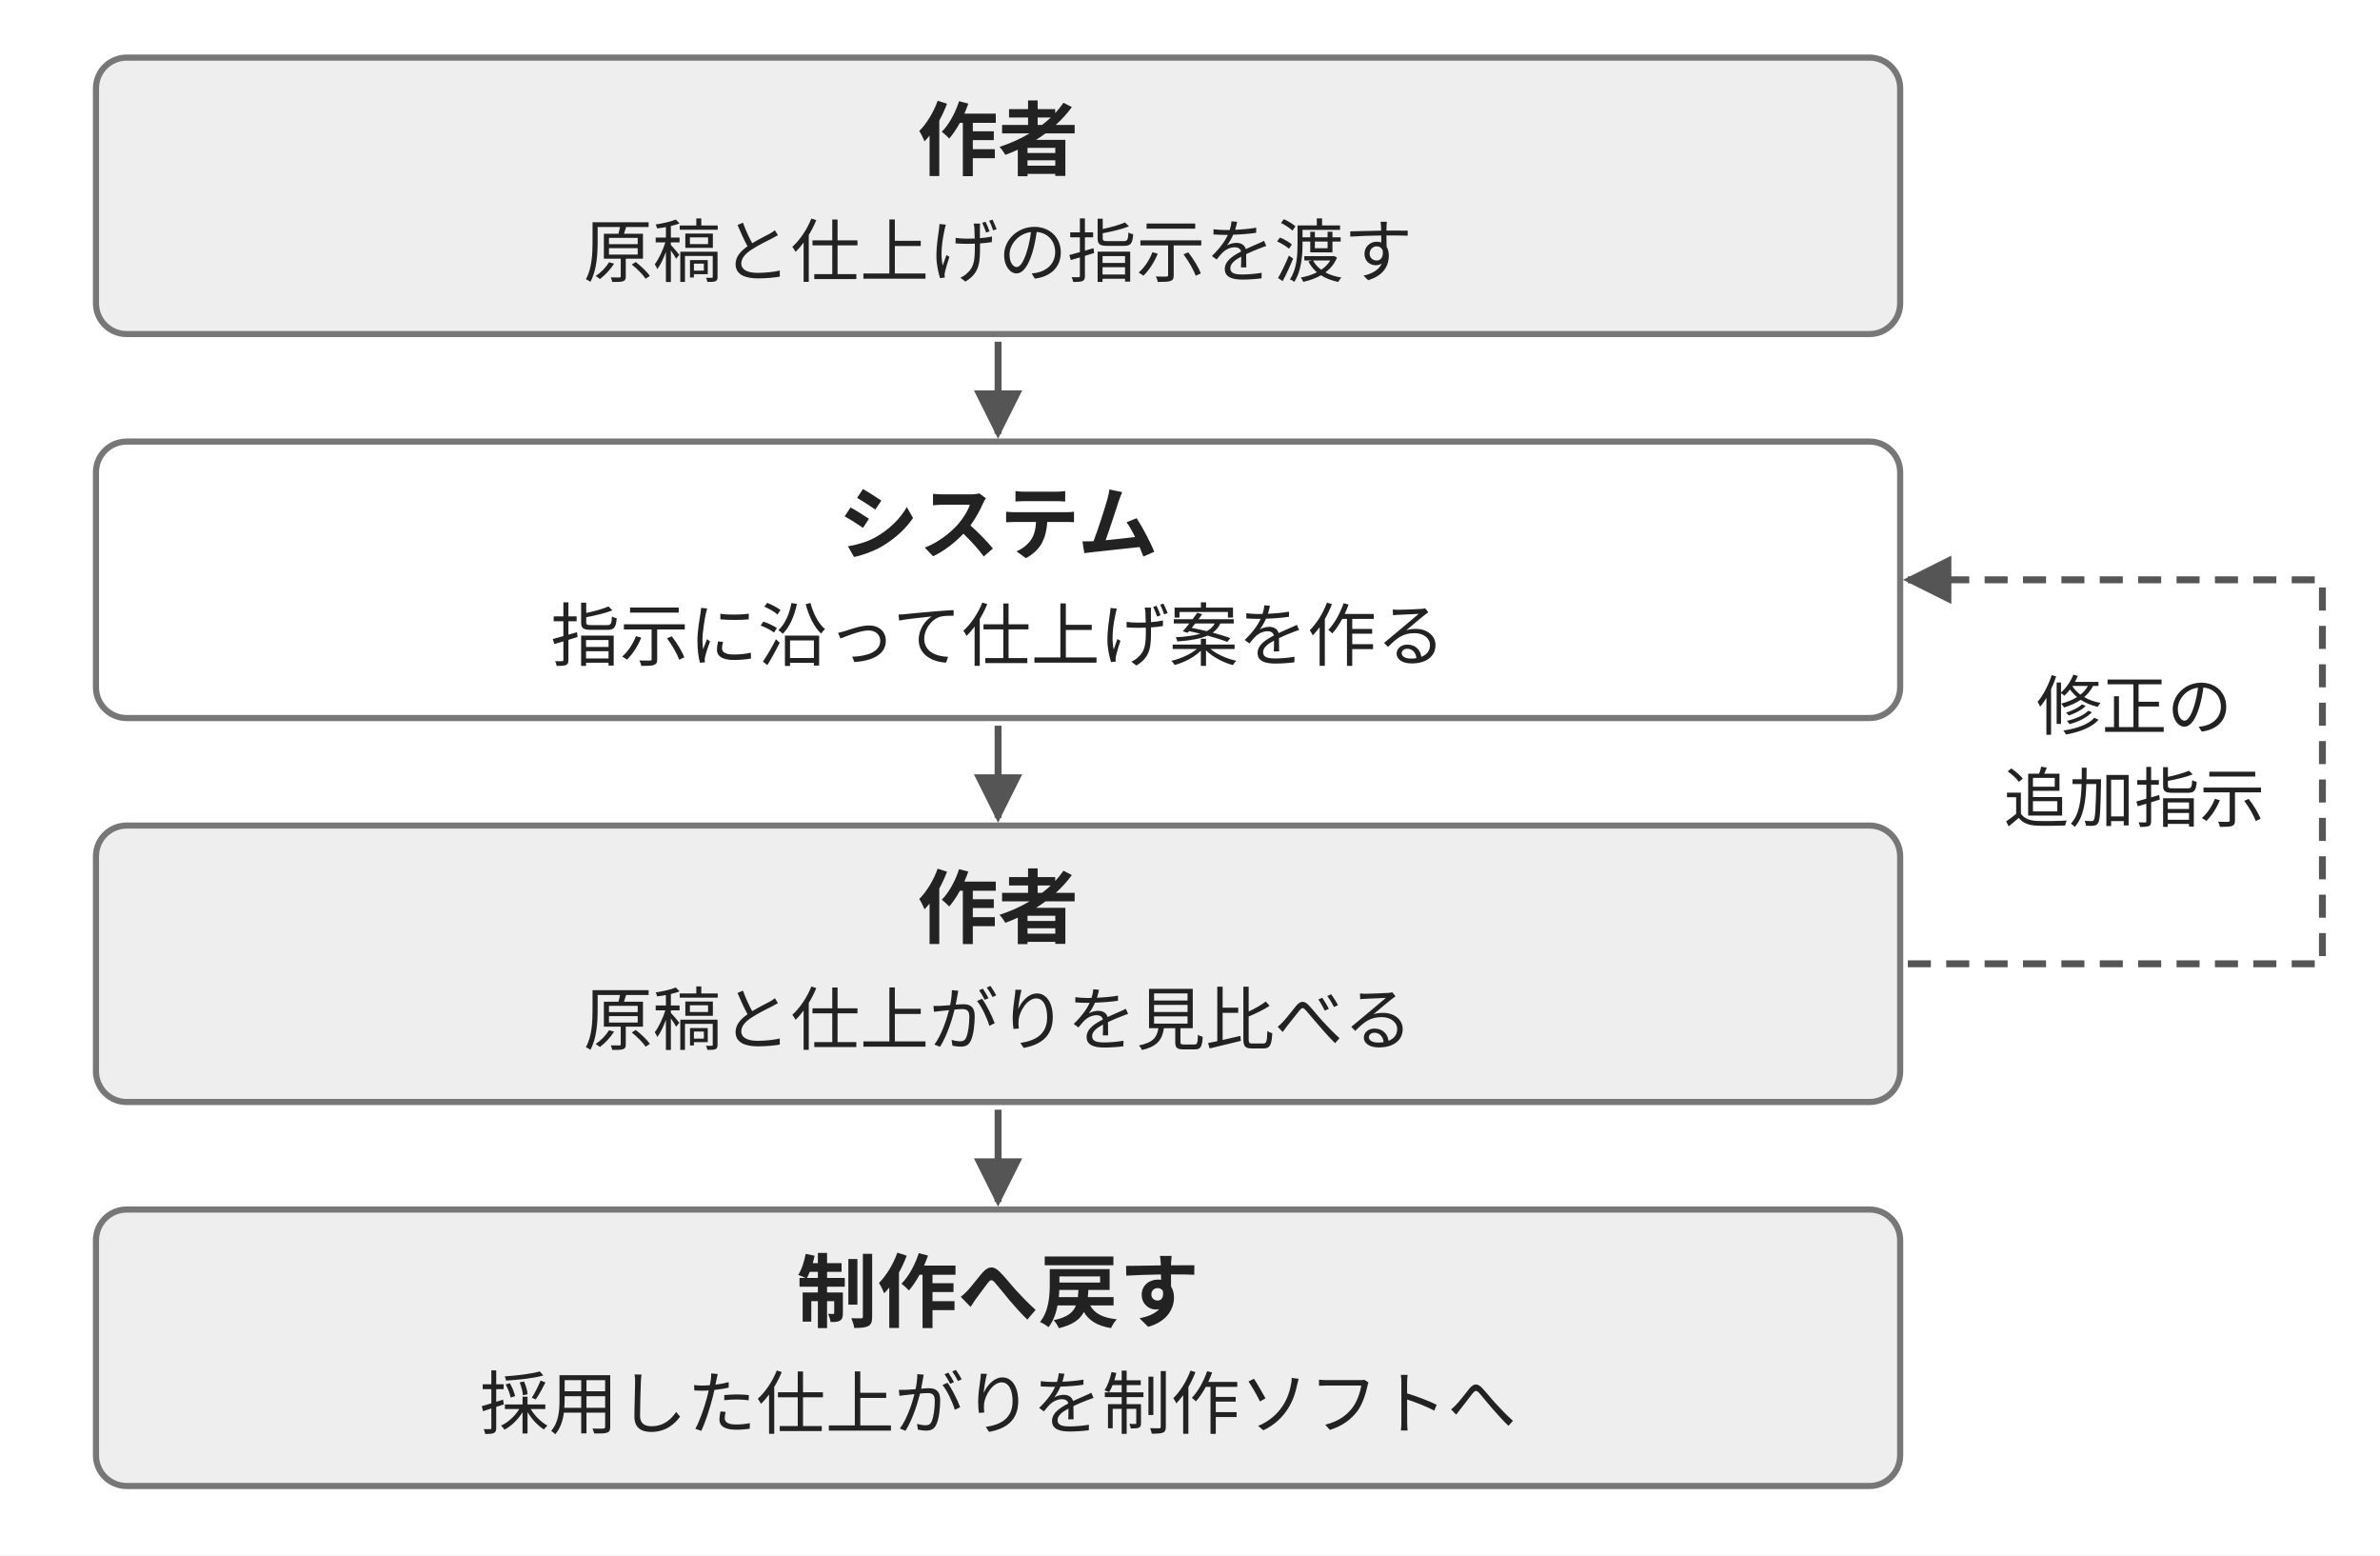
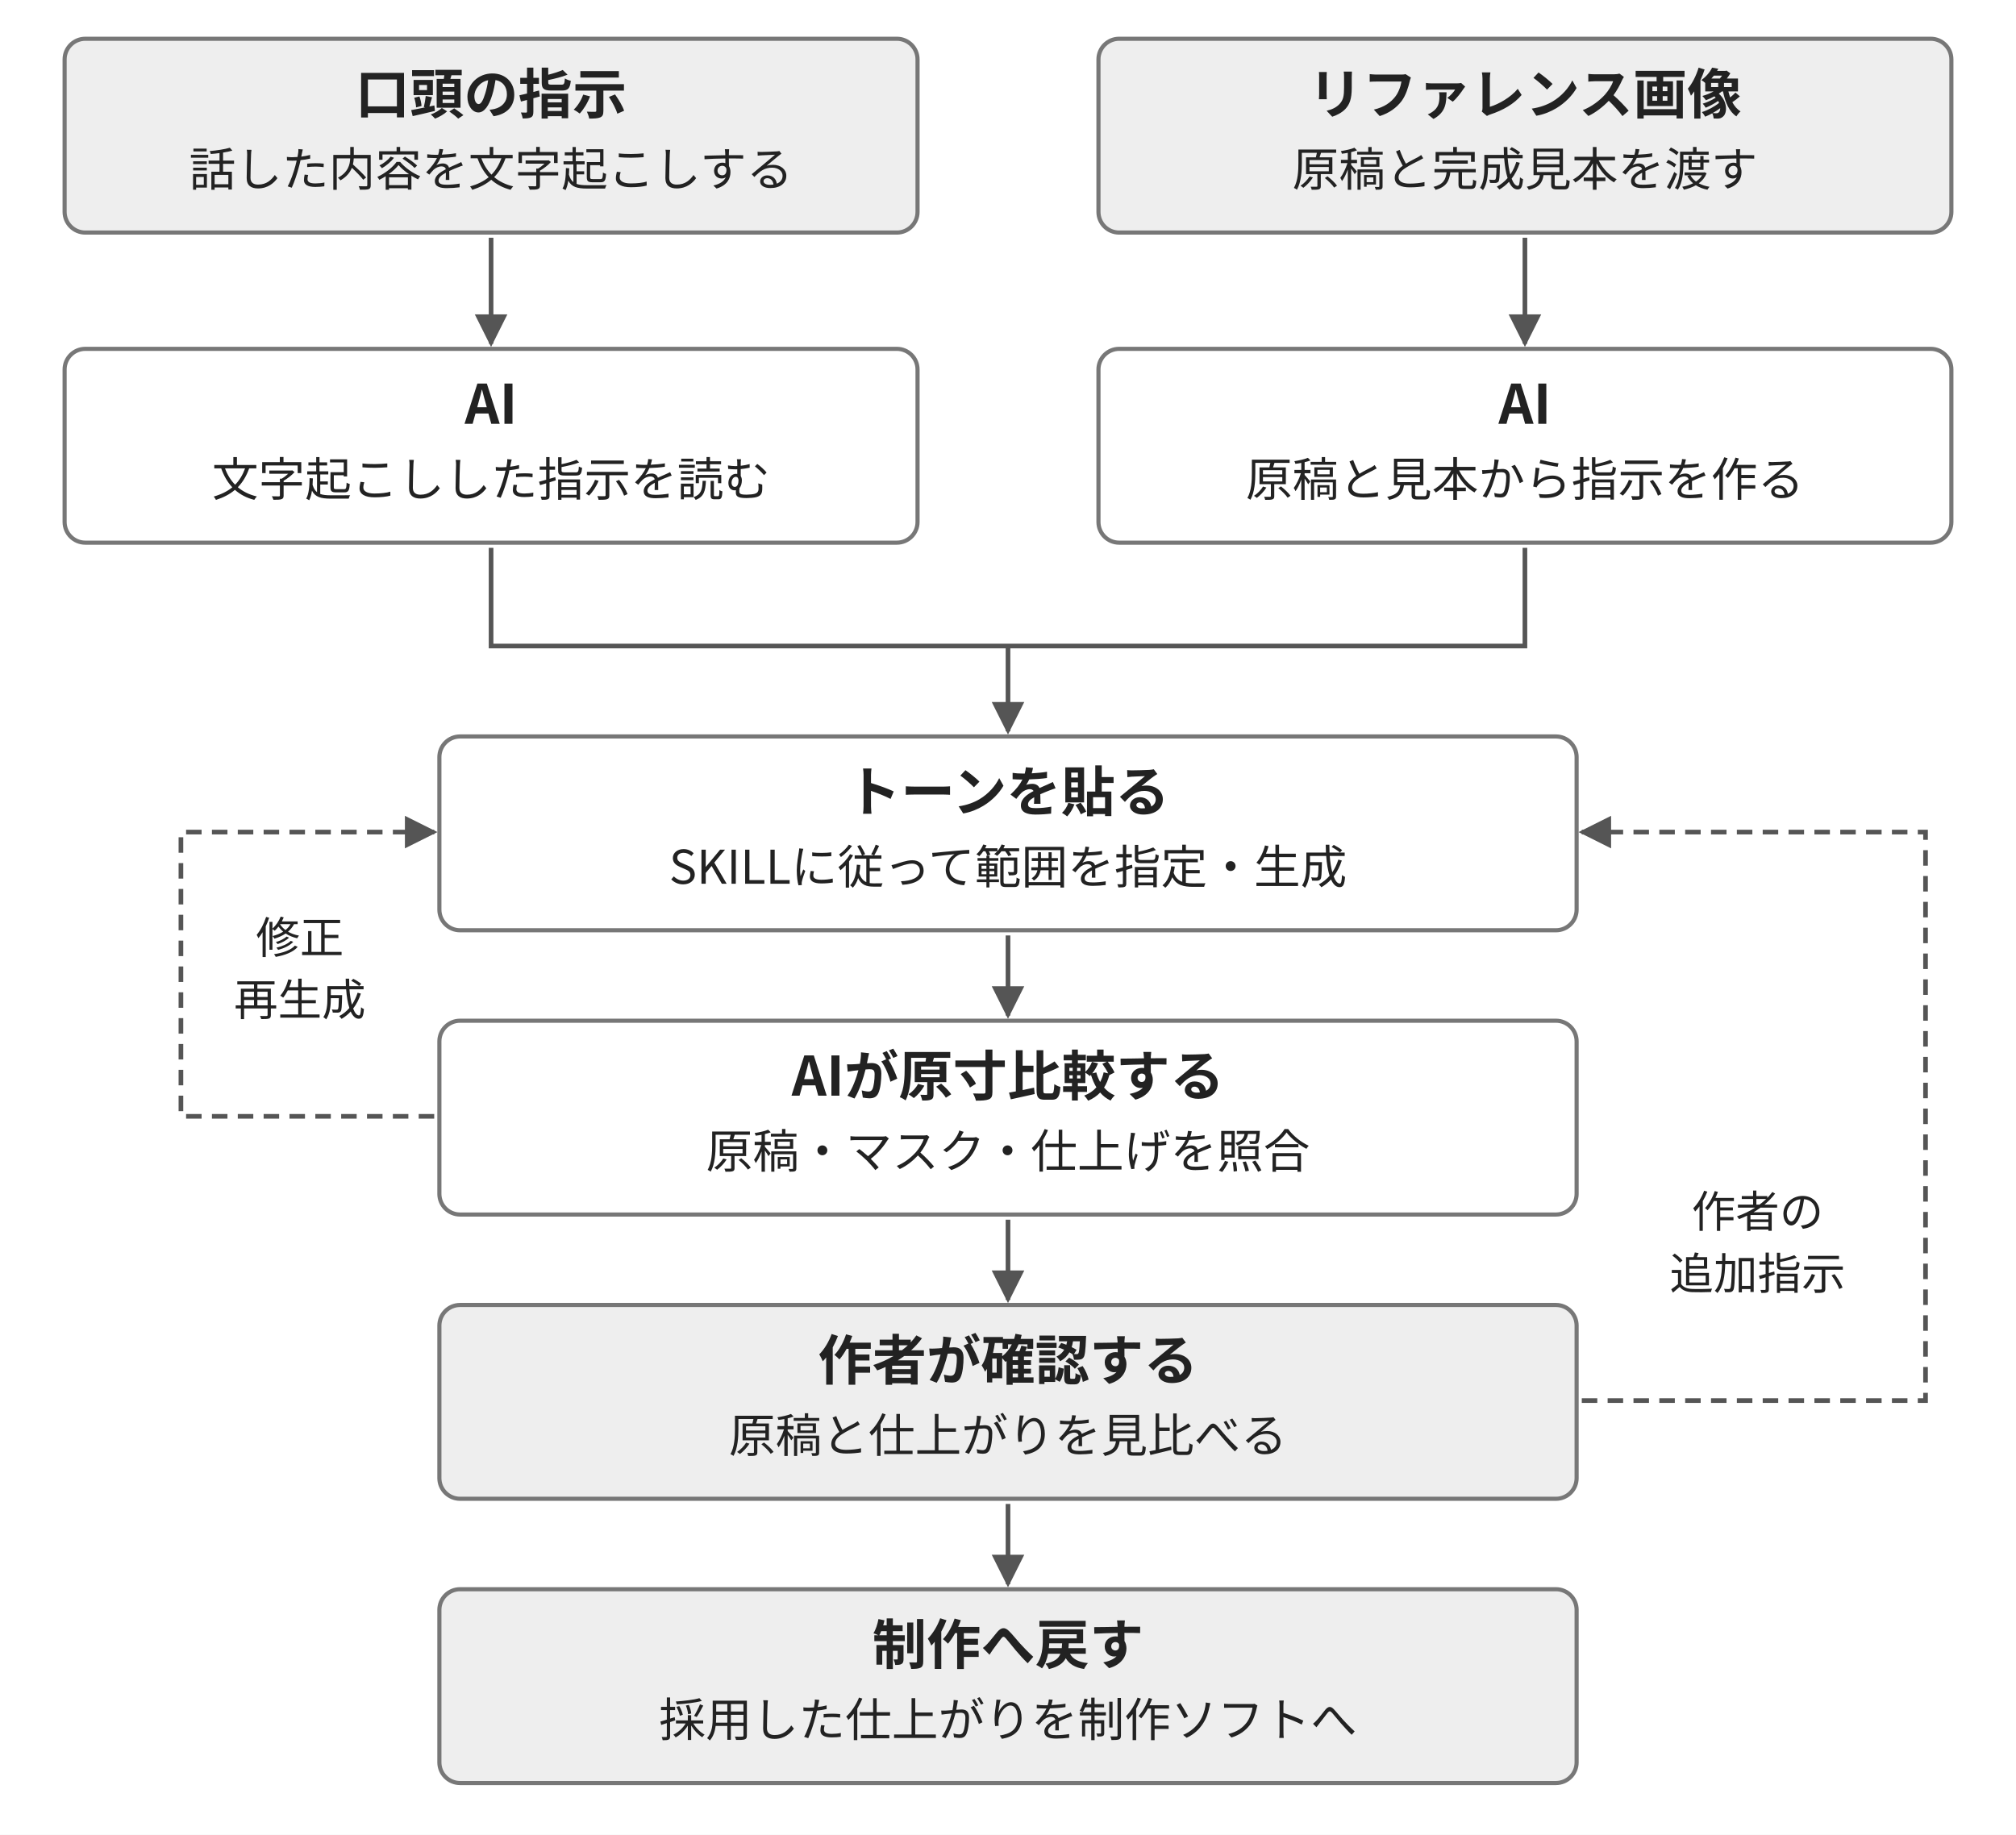
- <svg xmlns="http://www.w3.org/2000/svg" width="620" height="405" viewBox="0 0 620 405" role="img" aria-labelledby="title desc">
+ <svg xmlns="http://www.w3.org/2000/svg" width="780" height="710" viewBox="0 0 780 710" role="img" aria-labelledby="title desc">
  <style>text { font-family: "Noto Sans CJK JP", sans-serif; fill: #222; text-anchor: middle; } .label { font-size: 17px; } .role { font-size: 21px; font-weight: 700; } .body { font-size: 18px; } .arrow { fill: none; stroke: #555; stroke-width: 1.8; marker-end: url(#arrow); } .both { marker-start: url(#arrow); }</style>
  <defs>
    <marker id="arrow" viewBox="0 0 10 10" refX="9" refY="5" markerWidth="7" markerHeight="7" orient="auto-start-reverse">
      <path d="M 0 0 L 10 5 L 0 10 z" fill="#555" />
    </marker>
  </defs>
-   <rect width="620" height="405" fill="white" />
-   <rect x="25" y="15" width="470" height="72" rx="8" fill="#eee" stroke="#777" stroke-width="1.6" />
-   <text x="260.0" y="44" class="role">作者</text>
-   <text x="260.0" y="72" class="body">原稿と仕上げの指示を渡す</text>
-   <path d="M 260 89 V 113" class="arrow" />
-   <rect x="25" y="115" width="470" height="72" rx="8" fill="white" stroke="#777" stroke-width="1.6" />
-   <text x="260.0" y="144" class="role">システム</text>
-   <text x="260.0" y="172" class="body">指示に沿って仕上げ案を作る</text>
-   <path d="M 260 189 V 213" class="arrow" />
-   <rect x="25" y="215" width="470" height="72" rx="8" fill="#eee" stroke="#777" stroke-width="1.6" />
-   <text x="260.0" y="244" class="role">作者</text>
-   <text x="260.0" y="272" class="body">原稿と仕上がりを見比べる</text>
-   <path d="M 260 289 V 313" class="arrow" />
-   <rect x="25" y="315" width="470" height="72" rx="8" fill="#eee" stroke="#777" stroke-width="1.6" />
-   <text x="260.0" y="344" class="role">制作へ戻す</text>
-   <text x="260.0" y="372" class="body">採用した仕上がりを制作ソフトへ</text>
-   <path d="M 497 251 H 605 V 151 H 497" class="arrow" stroke-dasharray="6 4" />
-   <text x="556" y="190" class="label">修正の</text>
-   <text x="556" y="214" class="label">追加指示</text>
+   <rect width="780" height="710" fill="white" />
+   <rect x="25" y="15" width="330" height="75" rx="8" fill="#eee" stroke="#777" stroke-width="1.6" />
+   <text x="190.0" y="44" class="role">口頭の指示</text>
+   <text x="190.0" y="72" class="body">話した内容を文字起こしする</text>
+   <rect x="425" y="15" width="330" height="75" rx="8" fill="#eee" stroke="#777" stroke-width="1.6" />
+   <text x="590.0" y="44" class="role">リファレンス画像</text>
+   <text x="590.0" y="72" class="body">原稿と完成見本を渡す</text>
+   <rect x="25" y="135" width="330" height="75" rx="8" fill="white" stroke="#777" stroke-width="1.6" />
+   <text x="190.0" y="164" class="role">AI</text>
+   <text x="190.0" y="192" class="body">文字起こしした指示を読む</text>
+   <rect x="425" y="135" width="330" height="75" rx="8" fill="white" stroke="#777" stroke-width="1.6" />
+   <text x="590.0" y="164" class="role">AI</text>
+   <text x="590.0" y="192" class="body">原稿と見本から指示を作る</text>
+   <path d="M 190 92 V 133" class="arrow" />
+   <path d="M 590 92 V 133" class="arrow" />
+   <path d="M 190 212 V 250 H 590 V 212" fill="none" stroke="#555" stroke-width="1.8" />
+   <path d="M 390 250 V 283" class="arrow" />
+   <rect x="170" y="285" width="440" height="75" rx="8" fill="white" stroke="#777" stroke-width="1.6" />
+   <text x="390.0" y="314" class="role">トーンを貼る</text>
+   <text x="390.0" y="342" class="body">SKILLに従って範囲を指定・生成</text>
+   <rect x="170" y="395" width="440" height="75" rx="8" fill="white" stroke="#777" stroke-width="1.6" />
+   <text x="390.0" y="424" class="role">AIが原寸比較する</text>
+   <text x="390.0" y="452" class="body">原稿・マスク・仕上げを照合</text>
+   <rect x="170" y="505" width="440" height="75" rx="8" fill="#eee" stroke="#777" stroke-width="1.6" />
+   <text x="390.0" y="534" class="role">作者が確認する</text>
+   <text x="390.0" y="562" class="body">原稿と仕上がりを見比べる</text>
+   <rect x="170" y="615" width="440" height="75" rx="8" fill="#eee" stroke="#777" stroke-width="1.6" />
+   <text x="390.0" y="644" class="role">制作へ戻す</text>
+   <text x="390.0" y="672" class="body">採用した仕上がりを制作ソフトへ</text>
+   <path d="M 390 362 V 393" class="arrow" />
+   <path d="M 390 472 V 503" class="arrow" />
+   <path d="M 390 582 V 613" class="arrow" />
+   <path d="M 168 432 H 70 V 322 H 168" class="arrow" stroke-dasharray="6 4" />
+   <text x="116" y="369" class="label">修正</text>
+   <text x="116" y="393" class="label">再生成</text>
+   <path d="M 612 542 H 745 V 322 H 612" class="arrow" stroke-dasharray="6 4" />
+   <text x="680" y="475" class="label">作者の</text>
+   <text x="680" y="499" class="label">追加指示</text>
</svg>
